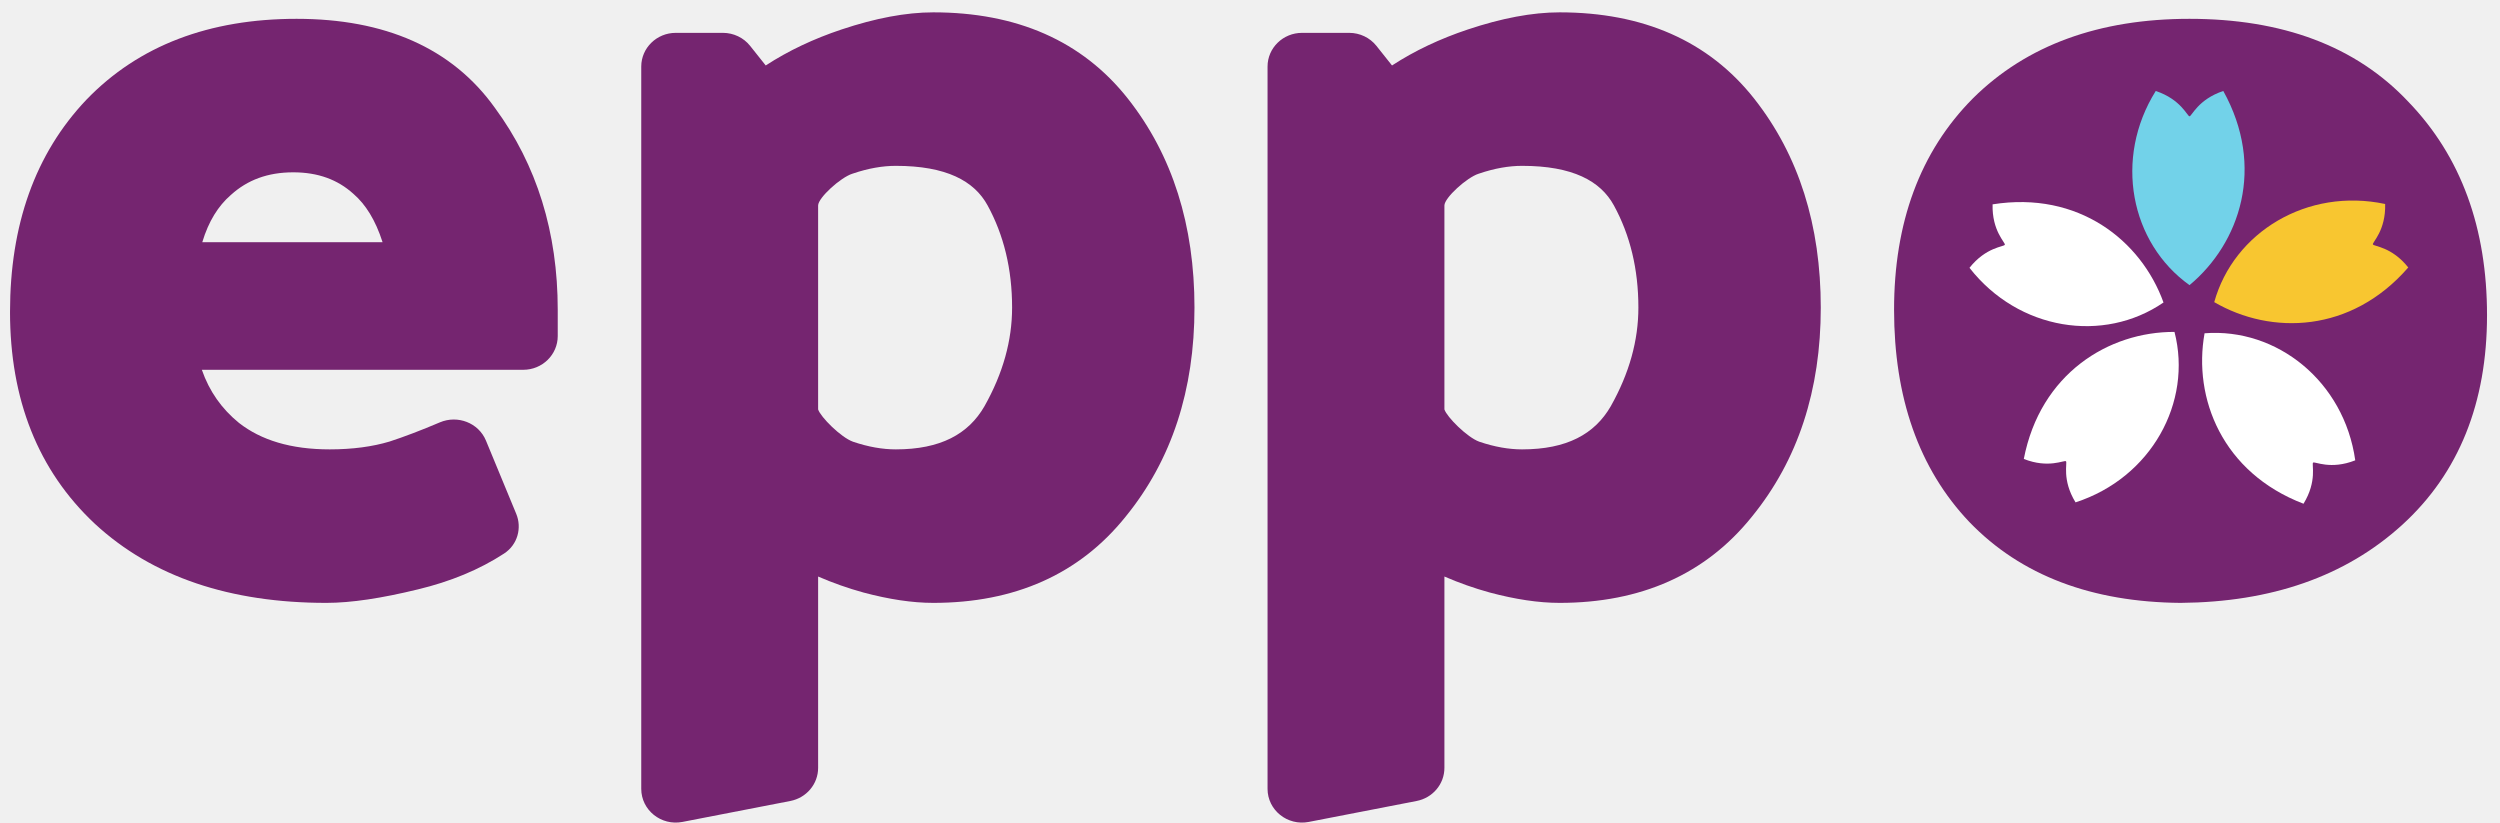
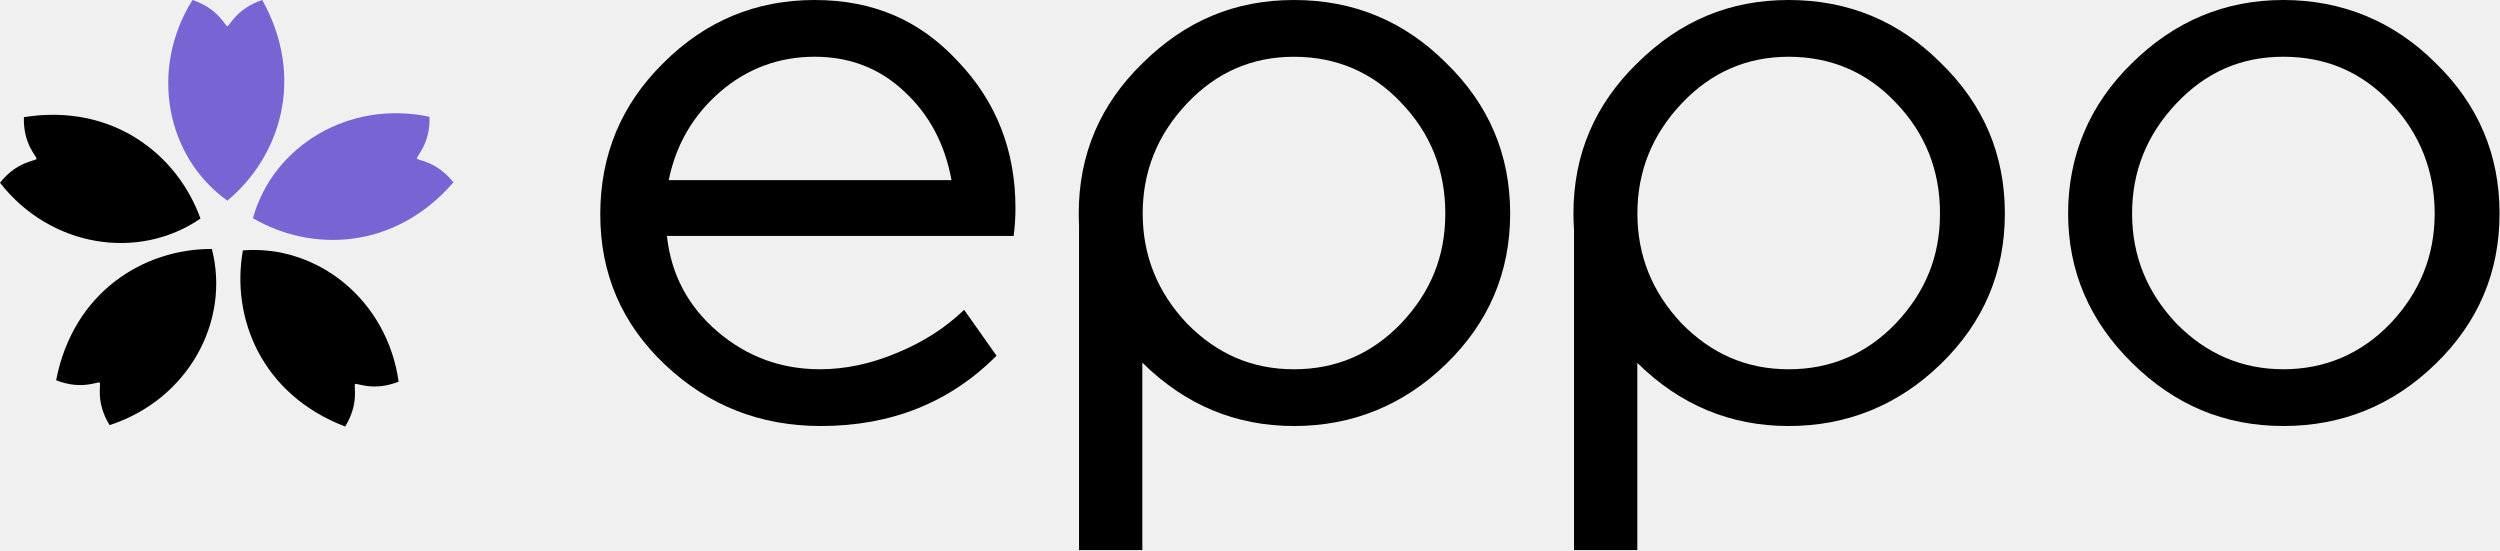
- <svg xmlns="http://www.w3.org/2000/svg" width="310" height="102" viewBox="0 0 310 102" fill="none">
-   <path fill-rule="evenodd" clip-rule="evenodd" d="M1.243 38.679C1.243 49.496 4.696 58.329 11.756 64.943L11.767 64.953C18.918 71.562 28.573 74.757 40.47 74.757C43.544 74.757 47.336 74.18 51.795 73.09C55.849 72.119 59.43 70.645 62.503 68.641C64.215 67.524 64.722 65.43 64.013 63.716L60.261 54.641C59.344 52.422 56.742 51.438 54.545 52.372C52.228 53.358 50.148 54.15 48.303 54.752C46.178 55.388 43.712 55.723 40.881 55.723C36.04 55.723 32.36 54.567 29.64 52.446C27.497 50.705 25.956 48.527 25.028 45.855H64.882C67.244 45.855 69.159 43.983 69.159 41.673V38.412C69.159 28.843 66.587 20.469 61.375 13.385C56.045 5.922 47.687 2.334 36.775 2.334C25.988 2.334 17.218 5.62 10.721 12.357L10.71 12.369C4.337 19.079 1.243 27.923 1.243 38.679ZM43.81 24.025L43.826 24.04L43.843 24.055C45.325 25.337 46.558 27.275 47.438 30.032H25.083C25.861 27.441 27.064 25.533 28.616 24.185L28.632 24.171L28.648 24.157C30.68 22.317 33.203 21.368 36.364 21.368C39.445 21.368 41.874 22.278 43.81 24.025Z" fill="#752570" />
-   <path fill-rule="evenodd" clip-rule="evenodd" d="M101.447 71.489C103.267 72.281 105.145 72.943 107.078 73.475L107.094 73.479C110.234 74.316 113.12 74.757 115.731 74.757C125.794 74.757 133.837 71.222 139.58 64.061C145.309 57.032 148.115 48.346 148.115 38.144C148.115 27.955 145.408 19.277 139.87 12.248C134.202 5.054 126.048 1.531 115.731 1.531C112.326 1.531 108.527 2.263 104.366 3.65C100.893 4.808 97.75 6.294 94.95 8.118L93.016 5.688C92.206 4.669 90.96 4.074 89.641 4.074H83.792C81.43 4.074 79.515 5.946 79.515 8.255V97.817C79.515 100.454 81.981 102.432 84.625 101.919L98.003 99.321C100.005 98.932 101.447 97.215 101.447 95.219V71.489ZM105.705 21.537L105.732 21.529L105.759 21.52C107.667 20.871 109.436 20.565 111.078 20.565C117.332 20.565 120.8 22.424 122.467 25.48C124.473 29.157 125.5 33.362 125.5 38.144C125.5 42.209 124.382 46.277 122.074 50.374C120.077 53.84 116.612 55.723 111.078 55.723C109.44 55.723 107.676 55.419 105.773 54.773C104.276 54.24 101.748 51.709 101.447 50.767V25.48C101.447 24.529 104.236 21.994 105.705 21.537Z" fill="#752570" />
-   <path fill-rule="evenodd" clip-rule="evenodd" d="M270.378 74.757L270.396 74.757L270.414 74.757C281.602 74.664 290.82 71.499 297.856 65.098C304.938 58.655 308.391 49.896 308.391 39.081C308.391 28.312 305.199 19.427 298.649 12.635C292.13 5.688 282.97 2.334 271.491 2.334C260.371 2.334 251.337 5.555 244.649 12.19L244.638 12.201C238.06 18.824 234.864 27.639 234.864 38.412C234.864 49.242 237.904 58.092 244.194 64.722L244.205 64.733C250.618 71.39 259.436 74.664 270.378 74.757ZM281.961 25.884L281.979 25.908L281.997 25.931C284.428 28.92 285.776 33.219 285.776 39.081C285.776 45.297 284.25 49.406 281.645 51.888C278.915 54.399 275.323 55.723 270.67 55.723C265.977 55.723 262.811 54.265 260.753 51.616C258.677 48.825 257.48 44.482 257.48 38.278C257.48 32.115 258.888 27.951 261.299 25.371C263.733 22.769 267.17 21.368 271.902 21.368C276.431 21.368 279.68 22.911 281.961 25.884Z" fill="#752570" />
-   <path fill-rule="evenodd" clip-rule="evenodd" d="M179.107 71.489C180.928 72.281 182.805 72.943 184.738 73.475L184.755 73.479C187.895 74.316 190.781 74.757 193.392 74.757C203.455 74.757 211.497 71.222 217.241 64.061C222.97 57.032 225.776 48.346 225.776 38.144C225.776 27.955 223.069 19.277 217.531 12.248C211.863 5.054 203.708 1.531 193.392 1.531C189.987 1.531 186.188 2.263 182.027 3.65C178.554 4.808 175.41 6.294 172.61 8.118L170.677 5.688C169.867 4.669 168.621 4.074 167.301 4.074H161.453C159.091 4.074 157.176 5.946 157.176 8.255V97.817C157.176 100.454 159.641 102.432 162.286 101.919L175.664 99.321C177.666 98.932 179.107 97.215 179.107 95.219V71.489ZM183.365 21.537L183.393 21.529L183.42 21.52C185.328 20.871 187.097 20.565 188.739 20.565C194.993 20.565 198.46 22.424 200.127 25.48C202.133 29.157 203.16 33.362 203.16 38.144C203.16 42.209 202.042 46.277 199.735 50.374C197.737 53.84 194.273 55.723 188.739 55.723C187.101 55.723 185.336 55.419 183.434 54.773C181.936 54.24 179.409 51.709 179.107 50.767V25.48C179.107 24.529 181.896 21.994 183.365 21.537Z" fill="#752570" />
-   <circle cx="271.5" cy="38.5" r="33.5" fill="#752570" />
-   <path d="M275.688 11.281C280.922 20.703 277.782 30.125 271.5 35.359C264.172 30.125 262.079 19.656 267.313 11.281C270.454 12.328 271.224 14.422 271.5 14.422C271.777 14.422 272.547 12.328 275.688 11.281Z" fill="#72D2E9" />
-   <path d="M298.624 33.165C291.56 41.306 281.632 41.578 274.565 37.465C276.978 28.789 286.099 23.241 295.759 25.295C295.85 28.605 294.146 30.045 294.24 30.304C294.335 30.564 296.566 30.572 298.624 33.165Z" fill="#F8C630" />
-   <path d="M285.635 62.464C275.569 58.611 271.919 49.374 273.366 41.327C282.344 40.627 290.677 47.3 292.051 57.08C288.972 58.297 287.036 57.189 286.824 57.366C286.613 57.544 287.368 59.643 285.635 62.464Z" fill="white" />
-   <path d="M250.952 56.91C252.998 46.328 261.46 41.129 269.637 41.157C271.886 49.877 266.76 59.243 257.367 62.294C255.634 59.473 256.39 57.374 256.178 57.196C255.967 57.019 254.03 58.127 250.952 56.91Z" fill="white" />
-   <path d="M247.081 25.339C257.725 23.643 265.504 29.817 268.274 37.509C260.849 42.605 250.296 40.992 244.216 33.209C246.274 30.616 248.505 30.608 248.6 30.348C248.694 30.089 246.99 28.648 247.081 25.339Z" fill="white" />
+ <svg xmlns="http://www.w3.org/2000/svg" width="1112" height="245" viewBox="0 0 1112 245" fill="none">
+   <path d="M116.658 0C136.059 34.924 124.42 69.848 101.134 89.251C73.971 69.848 66.213 31.044 85.614 0C97.257 3.881 100.111 11.642 101.134 11.642C102.161 11.642 105.015 3.881 116.658 0Z" fill="#7964D3" />
+   <path d="M201.677 81.117C175.493 111.294 138.693 112.3 112.498 97.057C121.442 64.896 155.251 44.331 191.057 51.946C191.395 64.212 185.078 69.551 185.427 70.513C185.779 71.475 194.049 71.505 201.677 81.117Z" fill="#7964D3" />
+   <path d="M153.528 189.719C116.216 175.437 102.687 141.201 108.05 111.372C141.329 108.774 172.217 133.512 177.31 169.764C165.897 174.274 158.721 170.166 157.935 170.823C157.153 171.482 159.952 179.263 153.528 189.719Z" fill="black" />
+   <path d="M24.969 169.133C32.553 129.908 63.919 110.638 94.229 110.74C102.565 143.064 83.565 177.778 48.748 189.088C42.324 178.632 45.126 170.851 44.34 170.193C43.558 169.534 36.379 173.643 24.969 169.133Z" fill="black" />
+   <path d="M10.62 52.109C50.074 45.821 78.908 68.705 89.176 97.22C61.654 116.109 22.537 110.13 0 81.28C7.628 71.668 15.898 71.638 16.25 70.676C16.599 69.714 10.282 64.375 10.62 52.109Z" fill="black" />
+   <path d="M451.677 92.539C451.677 96.543 451.41 100.686 450.874 104.958H296.644C298.512 122.049 305.99 136.202 319.078 147.422C332.165 158.635 347.389 164.245 364.748 164.245C375.962 164.245 387.315 161.842 398.797 157.035C410.546 152.228 420.561 145.821 428.842 137.808L443.262 158.24C422.429 179.073 396.393 189.49 365.144 189.49C338.171 189.49 315.068 180.411 295.841 162.249C276.614 144.087 267 121.787 267 95.35C267 68.913 276.346 46.479 295.044 28.049C313.735 9.346 336.169 0 362.339 0C388.508 0 409.208 9.078 426.037 27.24C443.129 45.135 451.677 66.899 451.677 92.539ZM297.447 80.121H423.238C420.299 64.094 413.357 51.012 402.405 40.864C391.453 30.447 378.103 25.238 362.344 25.238C346.586 25.238 332.299 30.447 320.282 40.864C308.265 51.28 300.654 64.368 297.447 80.121Z" fill="black" />
+   <path d="M1083.36 28.043C1102.32 46.473 1111.8 68.773 1111.8 94.943C1111.8 121.112 1102.32 143.418 1083.36 161.842C1064.39 180.272 1041.82 189.484 1015.65 189.484C989.472 189.484 967.312 180.138 948.346 161.44C929.387 142.749 919.901 120.577 919.901 94.943C919.901 69.308 929.381 46.468 948.346 28.043C967.317 9.346 989.751 0 1015.65 0C1041.55 0 1064.66 9.346 1083.36 28.043H1083.36ZM967.981 46.072C954.893 59.957 948.352 76.251 948.352 94.943C948.352 113.634 954.893 129.929 967.981 143.814C981.336 157.437 997.229 164.245 1015.65 164.245C1034.07 164.245 1050.23 157.437 1063.32 143.814C1076.41 129.929 1082.95 113.634 1082.95 94.943C1082.95 76.251 1076.41 59.288 1063.32 45.67C1050.5 32.047 1034.61 25.238 1015.65 25.238C996.682 25.238 981.063 32.181 967.981 46.072Z" fill="black" />
+   <path d="M643.273 28.043C624.581 9.346 602.014 0 575.571 0C549.128 0 527.23 9.346 508.27 28.043C489.311 46.473 479.825 68.773 479.825 94.943C479.825 96.758 479.878 98.556 479.977 100.343H479.953V244.674H508.107V161.277C508.165 161.33 508.218 161.388 508.27 161.446C527.235 180.138 549.669 189.49 575.571 189.49C601.473 189.49 624.314 180.278 643.273 161.848C662.233 143.418 671.718 121.118 671.718 94.948C671.718 68.779 662.238 46.473 643.273 28.049V28.043ZM623.243 143.819C610.155 157.442 594.269 164.251 575.571 164.251C556.873 164.251 541.254 157.442 527.899 143.819C514.811 129.934 508.27 113.64 508.27 94.948C508.27 76.257 514.811 59.963 527.899 46.078C540.987 32.193 556.873 25.244 575.571 25.244C594.269 25.244 610.423 32.053 623.243 45.676C636.331 59.299 642.872 75.721 642.872 94.948C642.872 114.176 636.331 129.934 623.243 143.819Z" fill="black" />
+   <path d="M863.315 28.043C844.623 9.346 822.056 0 795.613 0C769.17 0 747.272 9.346 728.312 28.043C709.353 46.473 699.867 68.773 699.867 94.943C699.867 97.369 699.955 99.767 700.123 102.13V244.674H728.277V161.411C728.277 161.411 728.301 161.435 728.312 161.446C747.272 180.138 769.705 189.49 795.613 189.49C821.521 189.49 844.356 180.278 863.315 161.848C882.28 143.418 891.76 121.118 891.76 94.948C891.76 68.779 882.28 46.473 863.315 28.049V28.043ZM843.285 143.819C830.197 157.442 814.31 164.251 795.613 164.251C776.915 164.251 761.296 157.442 747.941 143.819C734.853 129.934 728.312 113.64 728.312 94.948C728.312 76.257 734.853 59.963 747.941 46.078C761.029 32.193 776.915 25.244 795.613 25.244C814.31 25.244 830.465 32.053 843.285 45.676C856.373 59.299 862.914 75.721 862.914 94.948C862.914 114.176 856.373 129.934 843.285 143.819Z" fill="black" />
</svg>
